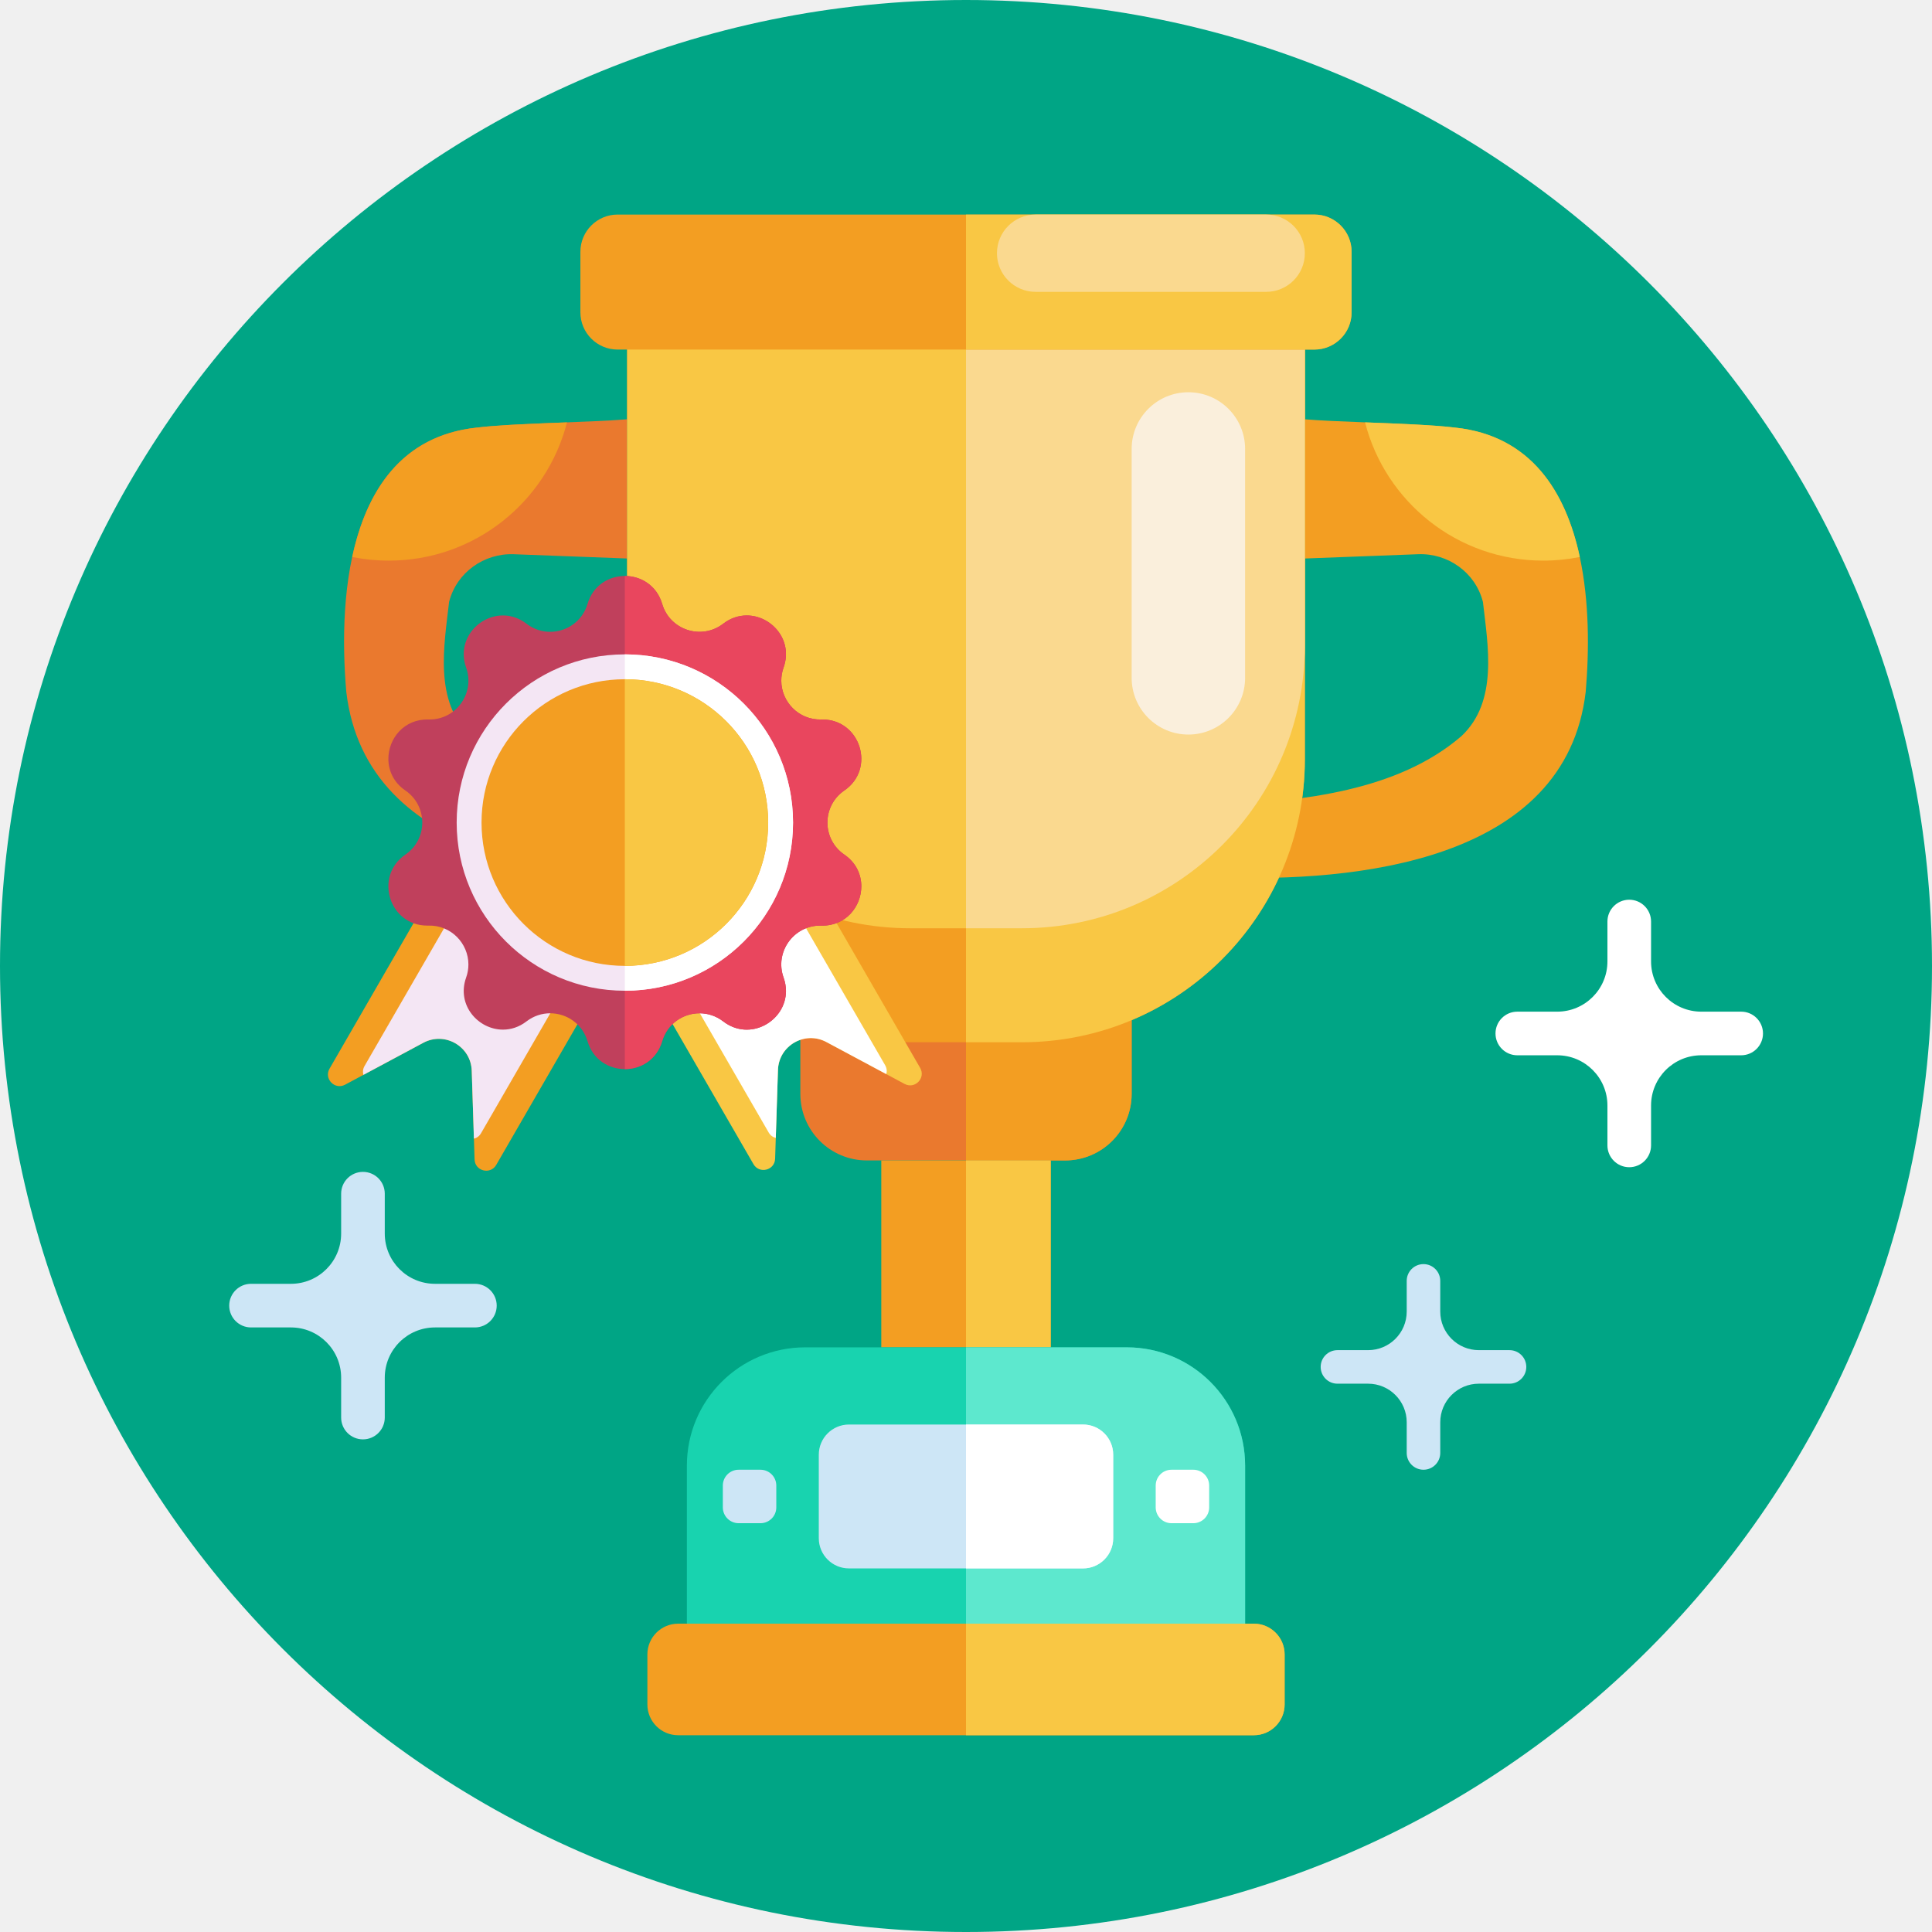
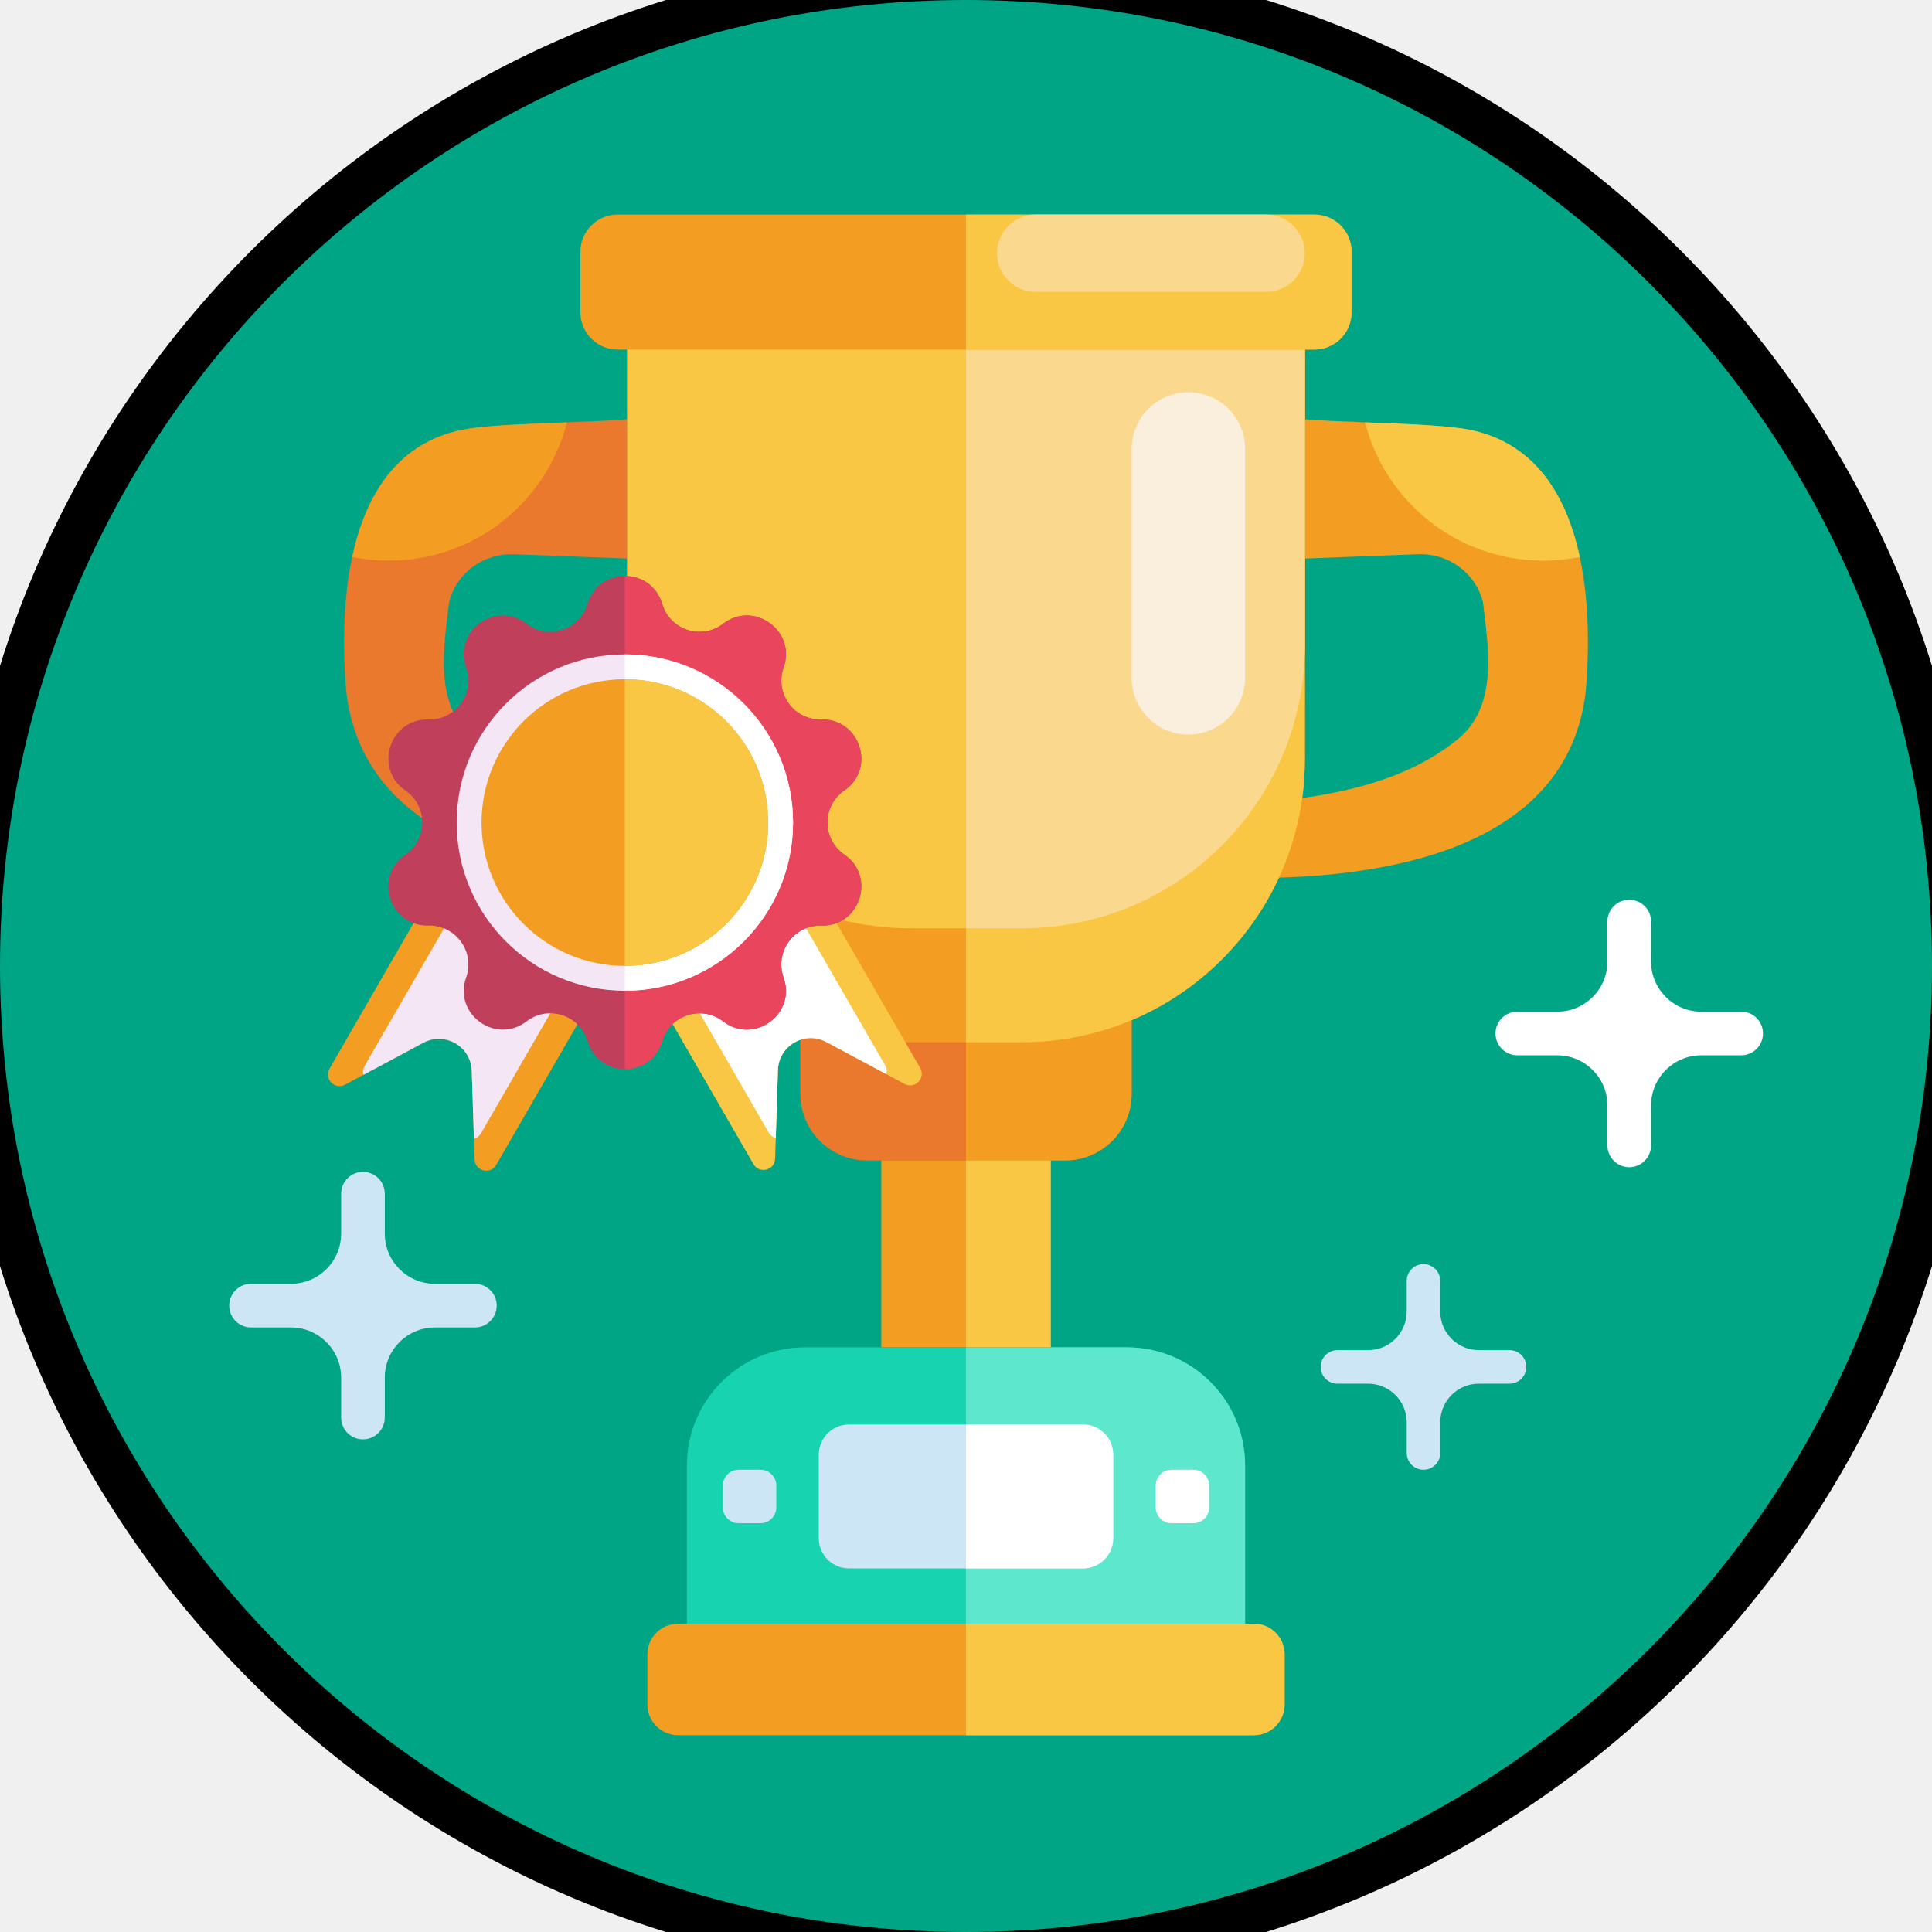
<svg xmlns="http://www.w3.org/2000/svg" version="1.1" id="_x35_0" x="0px" y="0px" viewBox="0 0 512 512" style="enable-background:new 0 0 512 512;" xml:space="preserve">
  <g>
+     <circle cx="256" cy="256" r="260" style="fill:none;stroke:black;stroke-width:16;" />
    <circle style="fill:#00A585;" cx="256" cy="256" r="256" />
    <g>
      <g>
        <path style="fill:#EA792E;" d="M166.2,148.008v-36.893c-9.912,0.839-30.217,1.026-39.832,2.202     c-33.774,3.563-36.902,43.131-34.599,70.01c5.285,45.127,61.236,50.538,97.386,49.167l-0.59-19.02     c-21.813-1.307-46.828-3.762-63.82-18.365c-9.832-9.188-7.052-23.994-5.73-35.604c0.011-0.044,0.022-0.087,0.034-0.131     c2.006-7.657,9.206-12.798,17.116-12.499L166.2,148.008z" />
        <path style="fill:#F39E22;" d="M420.23,183.33c-5.28,45.12-61.24,50.54-97.38,49.16l0.59-19.02c21.81-1.3,46.82-3.76,63.82-18.36     c9.83-9.19,7.05-23.99,5.73-35.61c-0.02-0.04-0.03-0.08-0.04-0.13c-2-7.65-9.2-12.79-17.11-12.5l-30.04,1.14v-36.89     c4.06,0.34,9.86,0.57,15.95,0.81c8.8,0.34,18.2,0.69,23.88,1.39c20.08,2.12,29.32,16.96,33.03,34.29     C421.2,159.44,421.16,172.43,420.23,183.33z" />
        <path style="fill:#F9C744;" d="M418.66,147.61c-3.13,0.63-6.37,0.96-9.68,0.96c-22.74,0-41.84-15.57-47.23-36.64     c8.8,0.34,18.2,0.69,23.88,1.39C405.71,115.44,414.95,130.28,418.66,147.61z" />
        <path style="fill:#F39E22;" d="M93.349,147.61c3.13,0.63,6.37,0.96,9.68,0.96c22.74,0,41.84-15.57,47.23-36.64     c-8.8,0.34-18.2,0.69-23.88,1.39C106.299,115.44,97.059,130.28,93.349,147.61z" />
      </g>
      <g>
        <g>
          <path style="fill:#EA792E;" d="M299.9,267.9v21.99c0,9.75-7.9,17.64-17.64,17.64h-52.52c-9.74,0-17.64-7.89-17.64-17.64V267.9      H299.9z" />
          <path style="fill:#F39E22;" d="M299.9,267.9v21.99c0,9.75-7.9,17.64-17.64,17.64H256V267.9H299.9z" />
        </g>
        <g>
          <rect x="233.55" y="307.53" style="fill:#F39E22;" width="44.9" height="49.53" />
          <rect x="256" y="307.53" style="fill:#F9C744;" width="22.45" height="49.53" />
        </g>
        <g>
          <g>
            <path style="fill:#18D3AF;" d="M329.97,388.41v56.66H182.03v-56.66c0-17.32,14.04-31.35,31.35-31.35h85.24       C315.93,357.06,329.97,371.09,329.97,388.41z" />
            <path style="fill:#5DE8CE;" d="M329.97,388.41v56.66H256v-88.01h42.62C315.93,357.06,329.97,371.09,329.97,388.41z" />
          </g>
          <g>
            <path style="fill:#F39E22;" d="M340.438,438.443v13.254c0,4.503-3.652,8.155-8.155,8.155H179.717       c-4.503,0-8.155-3.652-8.155-8.155v-13.254c0-4.503,3.652-8.155,8.155-8.155h152.565       C336.786,430.287,340.438,433.939,340.438,438.443z" />
            <path style="fill:#F9C744;" d="M340.438,438.443v13.254c0,4.503-3.652,8.155-8.155,8.155H256v-29.564h76.283       C336.786,430.287,340.438,433.939,340.438,438.443z" />
          </g>
          <g>
            <path style="fill:#FFFFFF;" d="M316.247,389.494h-5.779c-2.317,0-4.196,1.878-4.196,4.196v5.779       c0,2.317,1.878,4.196,4.196,4.196h5.779c2.317,0,4.196-1.878,4.196-4.196v-5.779       C320.443,391.372,318.564,389.494,316.247,389.494z" />
            <path style="fill:#CDE6F6;" d="M201.532,389.494h-5.779c-2.317,0-4.196,1.878-4.196,4.196v5.779       c0,2.317,1.878,4.196,4.196,4.196h5.779c2.317,0,4.196-1.878,4.196-4.196v-5.779       C205.728,391.372,203.849,389.494,201.532,389.494z" />
          </g>
          <g>
            <path style="fill:#CDE6F6;" d="M287.008,377.511h-62.016c-4.42,0-8.003,3.583-8.003,8.003v22.13       c0,4.42,3.583,8.003,8.003,8.003h62.016c4.42,0,8.003-3.583,8.003-8.003v-22.13       C295.011,381.094,291.428,377.511,287.008,377.511z" />
            <path style="fill:#FFFFFF;" d="M287.008,415.647H256v-38.137h31.008c4.42,0,8.003,3.583,8.003,8.003v22.13       C295.011,412.064,291.428,415.647,287.008,415.647z" />
          </g>
        </g>
      </g>
      <g>
        <g>
          <path style="fill:#F39E22;" d="M345.8,89.17v112.04c0,41.42-33.58,75-75,75h-29.6c-41.42,0-75-33.58-75-75V89.17      c0-7.97,6.45-14.42,14.41-14.42h150.78C339.35,74.75,345.8,81.2,345.8,89.17z" />
          <path style="fill:#F9C744;" d="M345.8,89.17V171c0,41.42-33.58,75-75,75h-29.6c-41.42,0-75-33.58-75-75V89.17      c0-7.97,6.45-14.42,14.41-14.42h150.78C339.35,74.75,345.8,81.2,345.8,89.17z" />
          <path style="fill:#F9C744;" d="M345.8,89.17v112.04c0,41.42-33.58,75-75,75H256V74.75h75.39      C339.35,74.75,345.8,81.2,345.8,89.17z" />
          <path style="fill:#FAD98F;" d="M345.8,89.17V171c0,41.42-33.58,75-75,75H256V74.75h75.39C339.35,74.75,345.8,81.2,345.8,89.17z" />
          <path style="fill:#FAEFDC;" d="M314.933,194.664L314.933,194.664c-8.302,0-15.033-6.73-15.033-15.033v-60.649      c0-8.302,6.73-15.033,15.033-15.033h0c8.302,0,15.033,6.73,15.033,15.033v60.649      C329.966,187.934,323.236,194.664,314.933,194.664z" />
        </g>
        <g>
          <path style="fill:#F39E22;" d="M358.19,66.73v16.04c0,5.45-4.42,9.87-9.87,9.87H163.68c-5.45,0-9.87-4.42-9.87-9.87V66.73      c0-5.45,4.42-9.87,9.87-9.87h184.64C353.77,56.86,358.19,61.28,358.19,66.73z" />
          <path style="fill:#F9C744;" d="M358.19,66.73v16.04c0,5.45-4.42,9.87-9.87,9.87H256V56.86h92.32      C353.77,56.86,358.19,61.28,358.19,66.73z" />
          <path style="fill:#FAD98F;" d="M335.559,77.343h-61.113c-5.656,0-10.242-4.585-10.242-10.242v0      c0-5.656,4.585-10.242,10.242-10.242h61.113c5.656,0,10.242,4.585,10.242,10.242v0C345.8,72.758,341.215,77.343,335.559,77.343z      " />
        </g>
      </g>
    </g>
    <g>
      <path style="fill:#FFFFFF;" d="M461.43,268.099h-10.57c-7.352,0-13.312-5.96-13.312-13.312v-10.57    c0-3.193-2.588-5.781-5.781-5.781h0c-3.193,0-5.781,2.588-5.781,5.781v10.57c0,7.352-5.96,13.312-13.312,13.312h-10.57    c-3.193,0-5.781,2.588-5.781,5.781l0,0c0,3.193,2.588,5.781,5.781,5.781h10.57c7.352,0,13.312,5.96,13.312,13.312v10.57    c0,3.193,2.588,5.781,5.781,5.781h0c3.193,0,5.781-2.588,5.781-5.781v-10.57c0-7.352,5.96-13.312,13.312-13.312h10.57    c3.193,0,5.781-2.588,5.781-5.781l0,0C467.211,270.687,464.623,268.099,461.43,268.099z" />
      <path style="fill:#CDE6F6;" d="M125.851,340.223h-10.57c-7.352,0-13.312-5.96-13.312-13.312v-10.57    c0-3.193-2.588-5.781-5.781-5.781h0c-3.193,0-5.781,2.588-5.781,5.781v10.57c0,7.352-5.96,13.312-13.312,13.312h-10.57    c-3.193,0-5.781,2.588-5.781,5.781v0c0,3.193,2.588,5.781,5.781,5.781h10.57c7.352,0,13.312,5.96,13.312,13.312v10.57    c0,3.193,2.588,5.781,5.781,5.781h0c3.193,0,5.781-2.588,5.781-5.781v-10.57c0-7.352,5.96-13.312,13.312-13.312h10.57    c3.193,0,5.781-2.588,5.781-5.781v0C131.632,342.811,129.044,340.223,125.851,340.223z" />
      <path style="fill:#CDE6F6;" d="M400.04,357.804h-8.125c-5.652,0-10.233-4.582-10.233-10.233v-8.125    c0-2.454-1.99-4.444-4.444-4.444h0c-2.454,0-4.444,1.99-4.444,4.444v8.125c0,5.652-4.582,10.233-10.233,10.233h-8.125    c-2.454,0-4.444,1.99-4.444,4.444l0,0c0,2.454,1.99,4.444,4.444,4.444h8.125c5.652,0,10.233,4.582,10.233,10.233v8.125    c0,2.454,1.99,4.444,4.444,4.444h0c2.454,0,4.444-1.99,4.444-4.444v-8.125c0-5.652,4.582-10.233,10.233-10.233h8.125    c2.454,0,4.444-1.99,4.444-4.444l0,0C404.484,359.793,402.494,357.804,400.04,357.804z" />
    </g>
    <g>
      <g>
        <g>
          <path style="fill:#F9C744;" d="M243.85,283.003l-27.9-48.325l-44.176,25.505l27.9,48.324c1.549,2.683,5.645,1.654,5.742-1.442      l0.173-5.505l0.576-18.008c0.207-6.461,7.128-10.457,12.827-7.406l15.883,8.505l4.854,2.603      C242.461,288.718,245.4,285.686,243.85,283.003z" />
          <path style="fill:#FFFFFF;" d="M182.27,262.995l21.427,37.113c0.464,0.804,1.153,1.273,1.893,1.452l0.576-18.008      c0.207-6.461,7.128-10.457,12.827-7.406l15.883,8.505c0.215-0.73,0.153-1.561-0.311-2.365l-21.427-37.113L182.27,262.995z" />
        </g>
        <g>
          <path style="fill:#F39E22;" d="M115.233,234.878l-27.9,48.325c-1.549,2.683,1.39,5.716,4.12,4.251l4.854-2.603l15.884-8.505      c5.699-3.052,12.62,0.944,12.827,7.406l0.576,18.008l0.173,5.505c0.097,3.097,4.193,4.125,5.742,1.442l27.9-48.324      L115.233,234.878z" />
          <path style="fill:#F4E6F4;" d="M118.045,245.373l-21.427,37.113c-0.464,0.804-0.526,1.635-0.311,2.365l15.883-8.505      c5.699-3.052,12.62,0.944,12.827,7.406l0.576,18.008c0.74-0.179,1.428-0.648,1.893-1.452l21.427-37.113L118.045,245.373z" />
        </g>
      </g>
      <g>
        <g>
          <path style="fill:#C0405C;" d="M228.259,234.876c0,5.354-4.114,10.604-10.615,10.418h-0.29c-7.081,0-12.099,7.034-9.7,13.768      c0.44,1.228,0.637,2.422,0.637,3.569c0,7.95-9.526,13.524-16.641,8.043c-1.901-1.46-4.103-2.144-6.258-2.144      c-4.346,0-8.541,2.758-9.909,7.405c-1.46,4.925-5.679,7.394-9.897,7.394s-8.437-2.468-9.885-7.394      c-1.367-4.647-5.563-7.405-9.909-7.405c-2.155,0-4.357,0.684-6.258,2.144c-1.982,1.53-4.149,2.19-6.247,2.19      c-6.524,0-12.365-6.478-9.758-13.802c0.417-1.159,0.603-2.329,0.603-3.477c0-5.563-4.589-10.453-10.592-10.291h-0.325      c-10.048,0-14.173-13.049-5.794-18.809c2.99-2.04,4.485-5.273,4.485-8.506c0-3.222-1.495-6.443-4.485-8.495      c-3.118-2.132-4.497-5.273-4.497-8.379c0-5.354,4.114-10.604,10.616-10.43h0.29c7.081,0,12.099-7.023,9.7-13.756      c-0.441-1.228-0.637-2.422-0.637-3.581c0-7.95,9.526-13.524,16.642-8.043c1.9,1.46,4.103,2.144,6.258,2.144      c4.346,0,8.541-2.758,9.909-7.405c1.449-4.925,5.667-7.394,9.885-7.394s8.437,2.468,9.897,7.394      c2.04,6.953,10.43,9.677,16.166,5.261c1.982-1.53,4.149-2.19,6.246-2.19c6.525,0,12.366,6.478,9.758,13.814      c-0.417,1.159-0.603,2.329-0.603,3.477c0,5.563,4.589,10.442,10.592,10.279h0.313c10.059,0,14.185,13.061,5.806,18.809      c-2.99,2.051-4.485,5.273-4.485,8.495c0,3.233,1.495,6.467,4.485,8.506C226.88,228.618,228.259,231.771,228.259,234.876z" />
          <path style="fill:#E9465E;" d="M228.259,234.876c0,5.354-4.114,10.604-10.615,10.418h-0.29c-7.081,0-12.099,7.034-9.7,13.768      c0.44,1.228,0.637,2.422,0.637,3.569c0,7.95-9.526,13.524-16.641,8.043c-1.901-1.46-4.103-2.144-6.258-2.144      c-4.346,0-8.541,2.758-9.909,7.405c-1.46,4.925-5.679,7.394-9.897,7.394V152.642c4.218,0,8.437,2.468,9.897,7.394      c2.04,6.953,10.43,9.677,16.166,5.261c1.982-1.53,4.149-2.19,6.246-2.19c6.525,0,12.366,6.478,9.758,13.814      c-0.417,1.159-0.603,2.329-0.603,3.477c0,5.563,4.589,10.442,10.592,10.279h0.313c10.059,0,14.185,13.061,5.806,18.809      c-2.99,2.051-4.485,5.273-4.485,8.495c0,3.233,1.495,6.467,4.485,8.506C226.88,228.618,228.259,231.771,228.259,234.876z" />
        </g>
        <g>
          <path style="fill:#F4E6F4;" d="M210.164,217.991c0,24.61-19.956,44.566-44.576,44.566c-24.61,0-44.566-19.956-44.566-44.566      c0-24.62,19.956-44.576,44.566-44.576C190.208,173.415,210.164,193.371,210.164,217.991z" />
          <path style="fill:#FFFFFF;" d="M210.164,217.991c0,24.61-19.956,44.566-44.576,44.566v-89.142      C190.208,173.415,210.164,193.371,210.164,217.991z" />
        </g>
        <g>
          <path style="fill:#F39E22;" d="M203.575,217.991c0,20.976-17.001,37.977-37.988,37.977c-20.976,0-37.977-17.001-37.977-37.977      c0-20.988,17.001-37.988,37.977-37.988C186.574,180.003,203.575,197.004,203.575,217.991z" />
          <path style="fill:#F9C744;" d="M203.575,217.991c0,20.976-17.001,37.977-37.988,37.977v-75.965      C186.574,180.003,203.575,197.004,203.575,217.991z" />
        </g>
      </g>
    </g>
  </g>
</svg>
